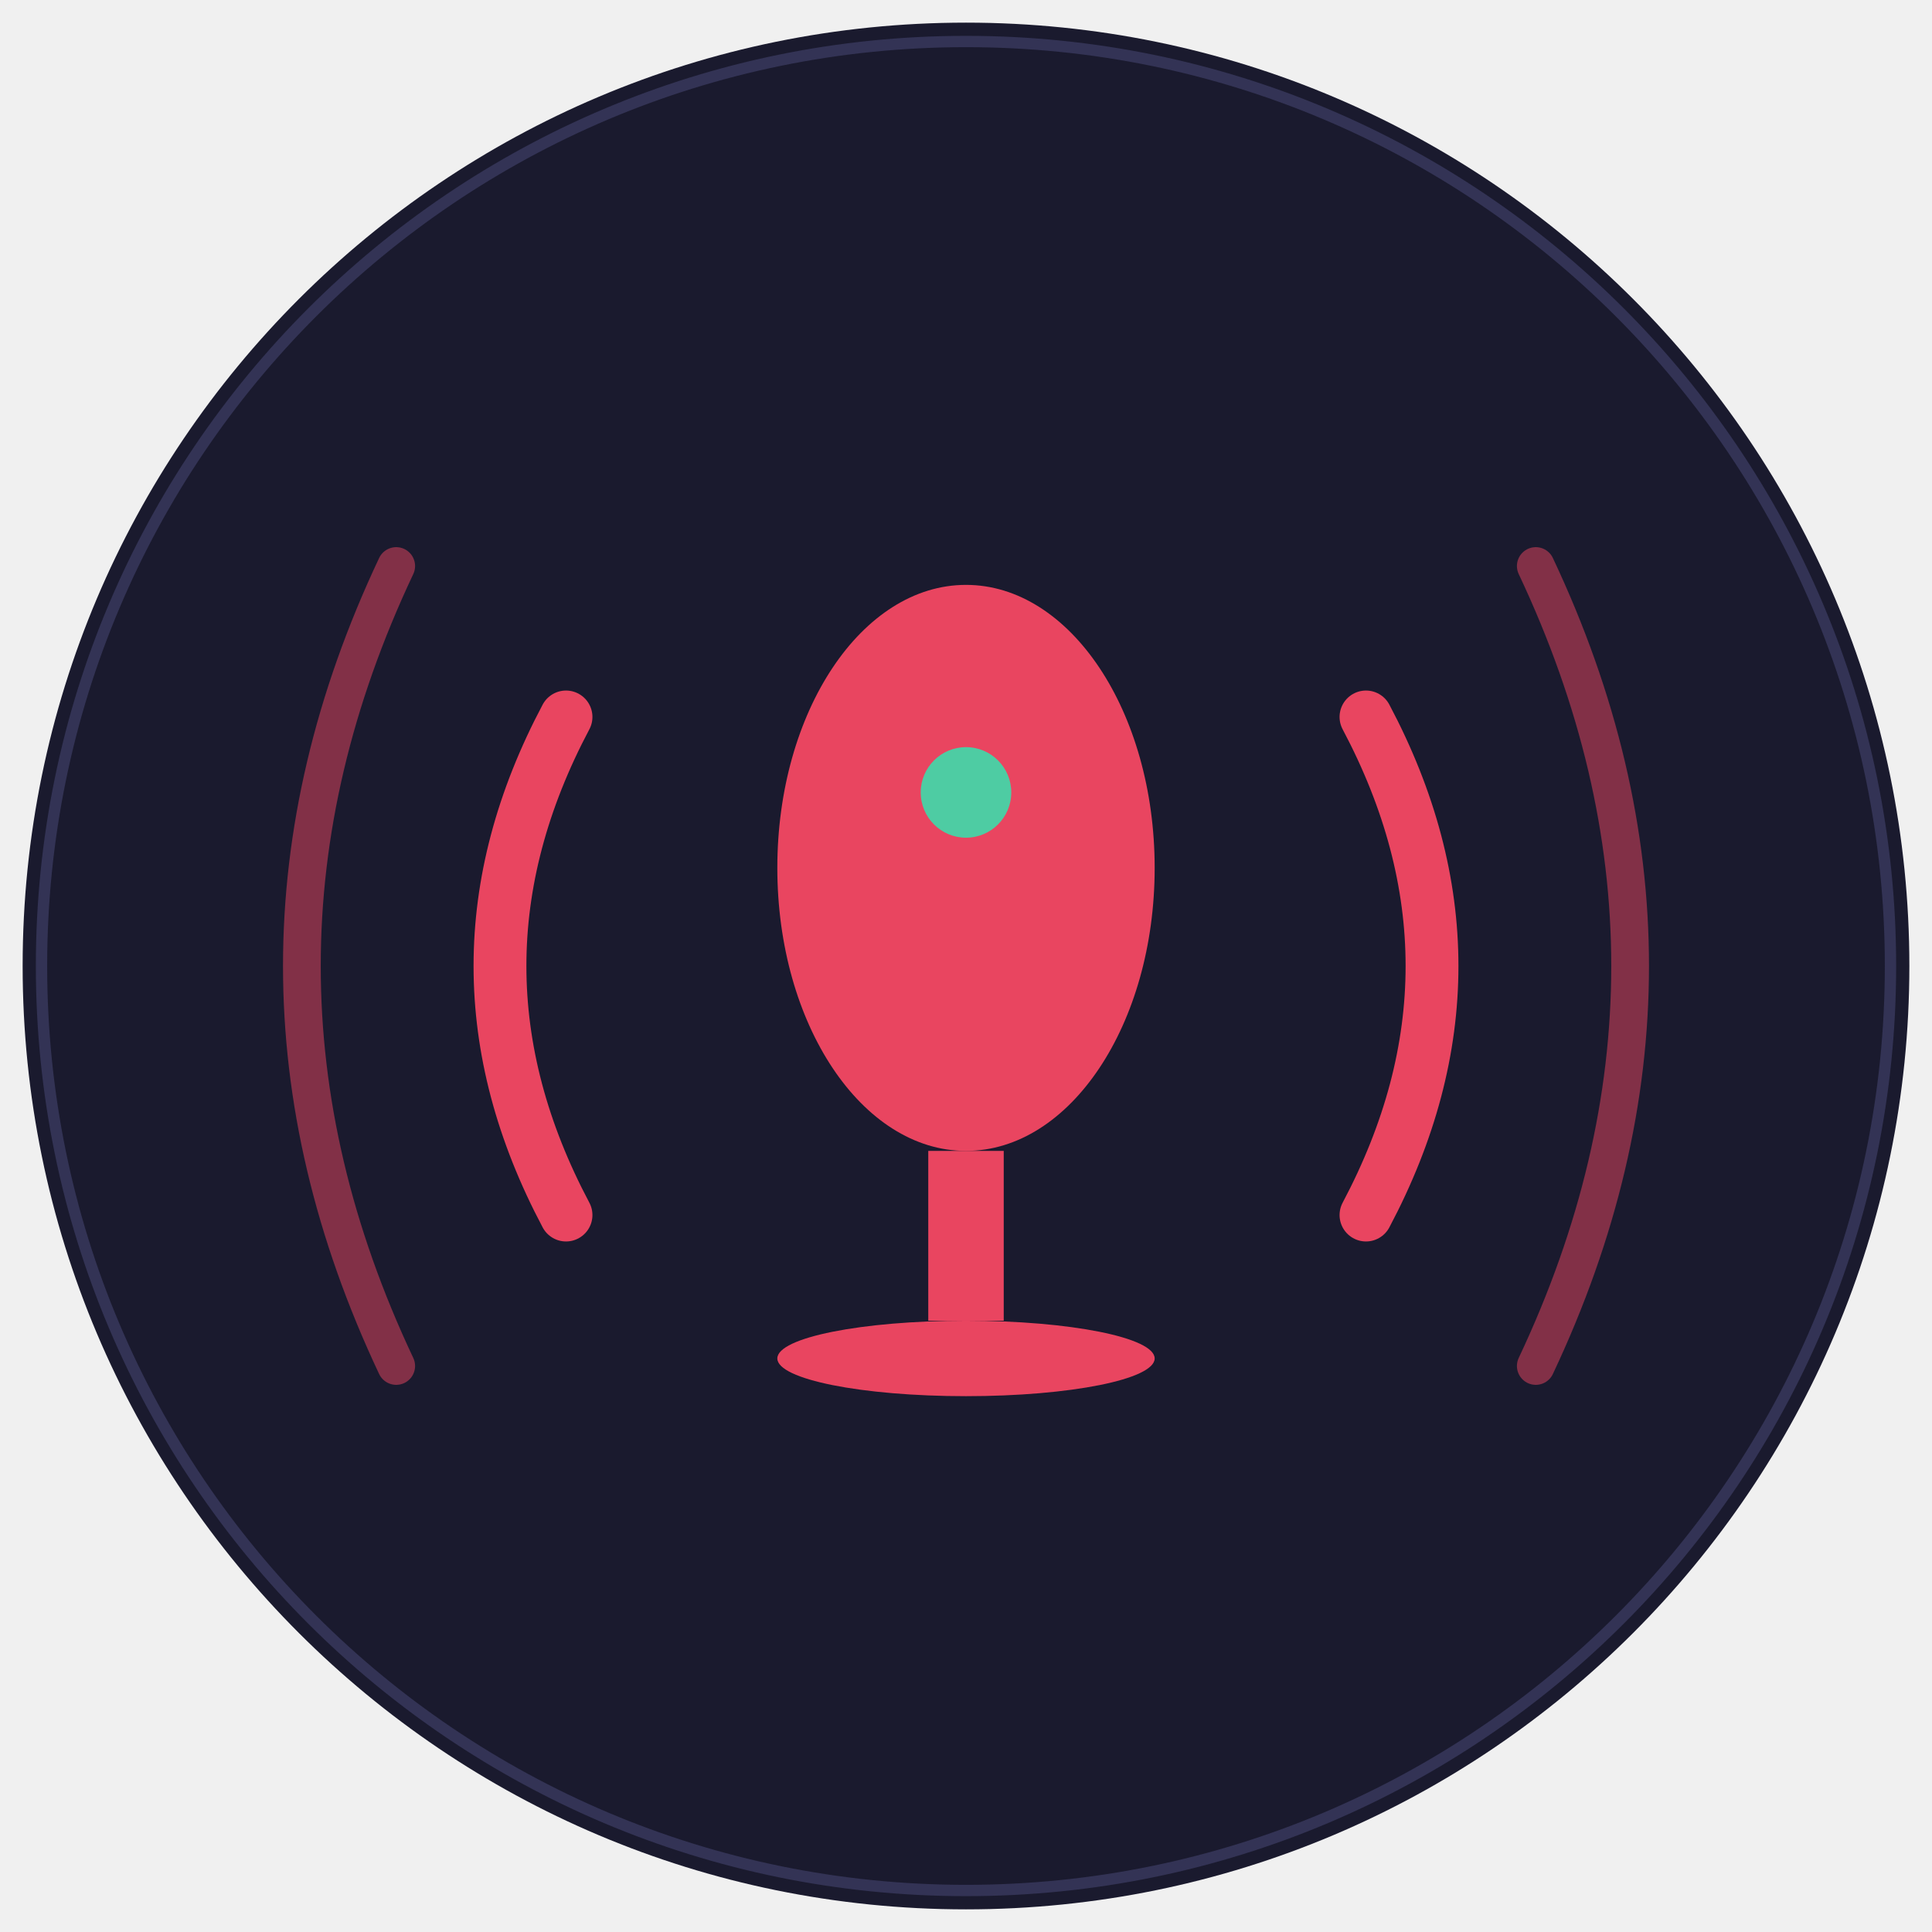
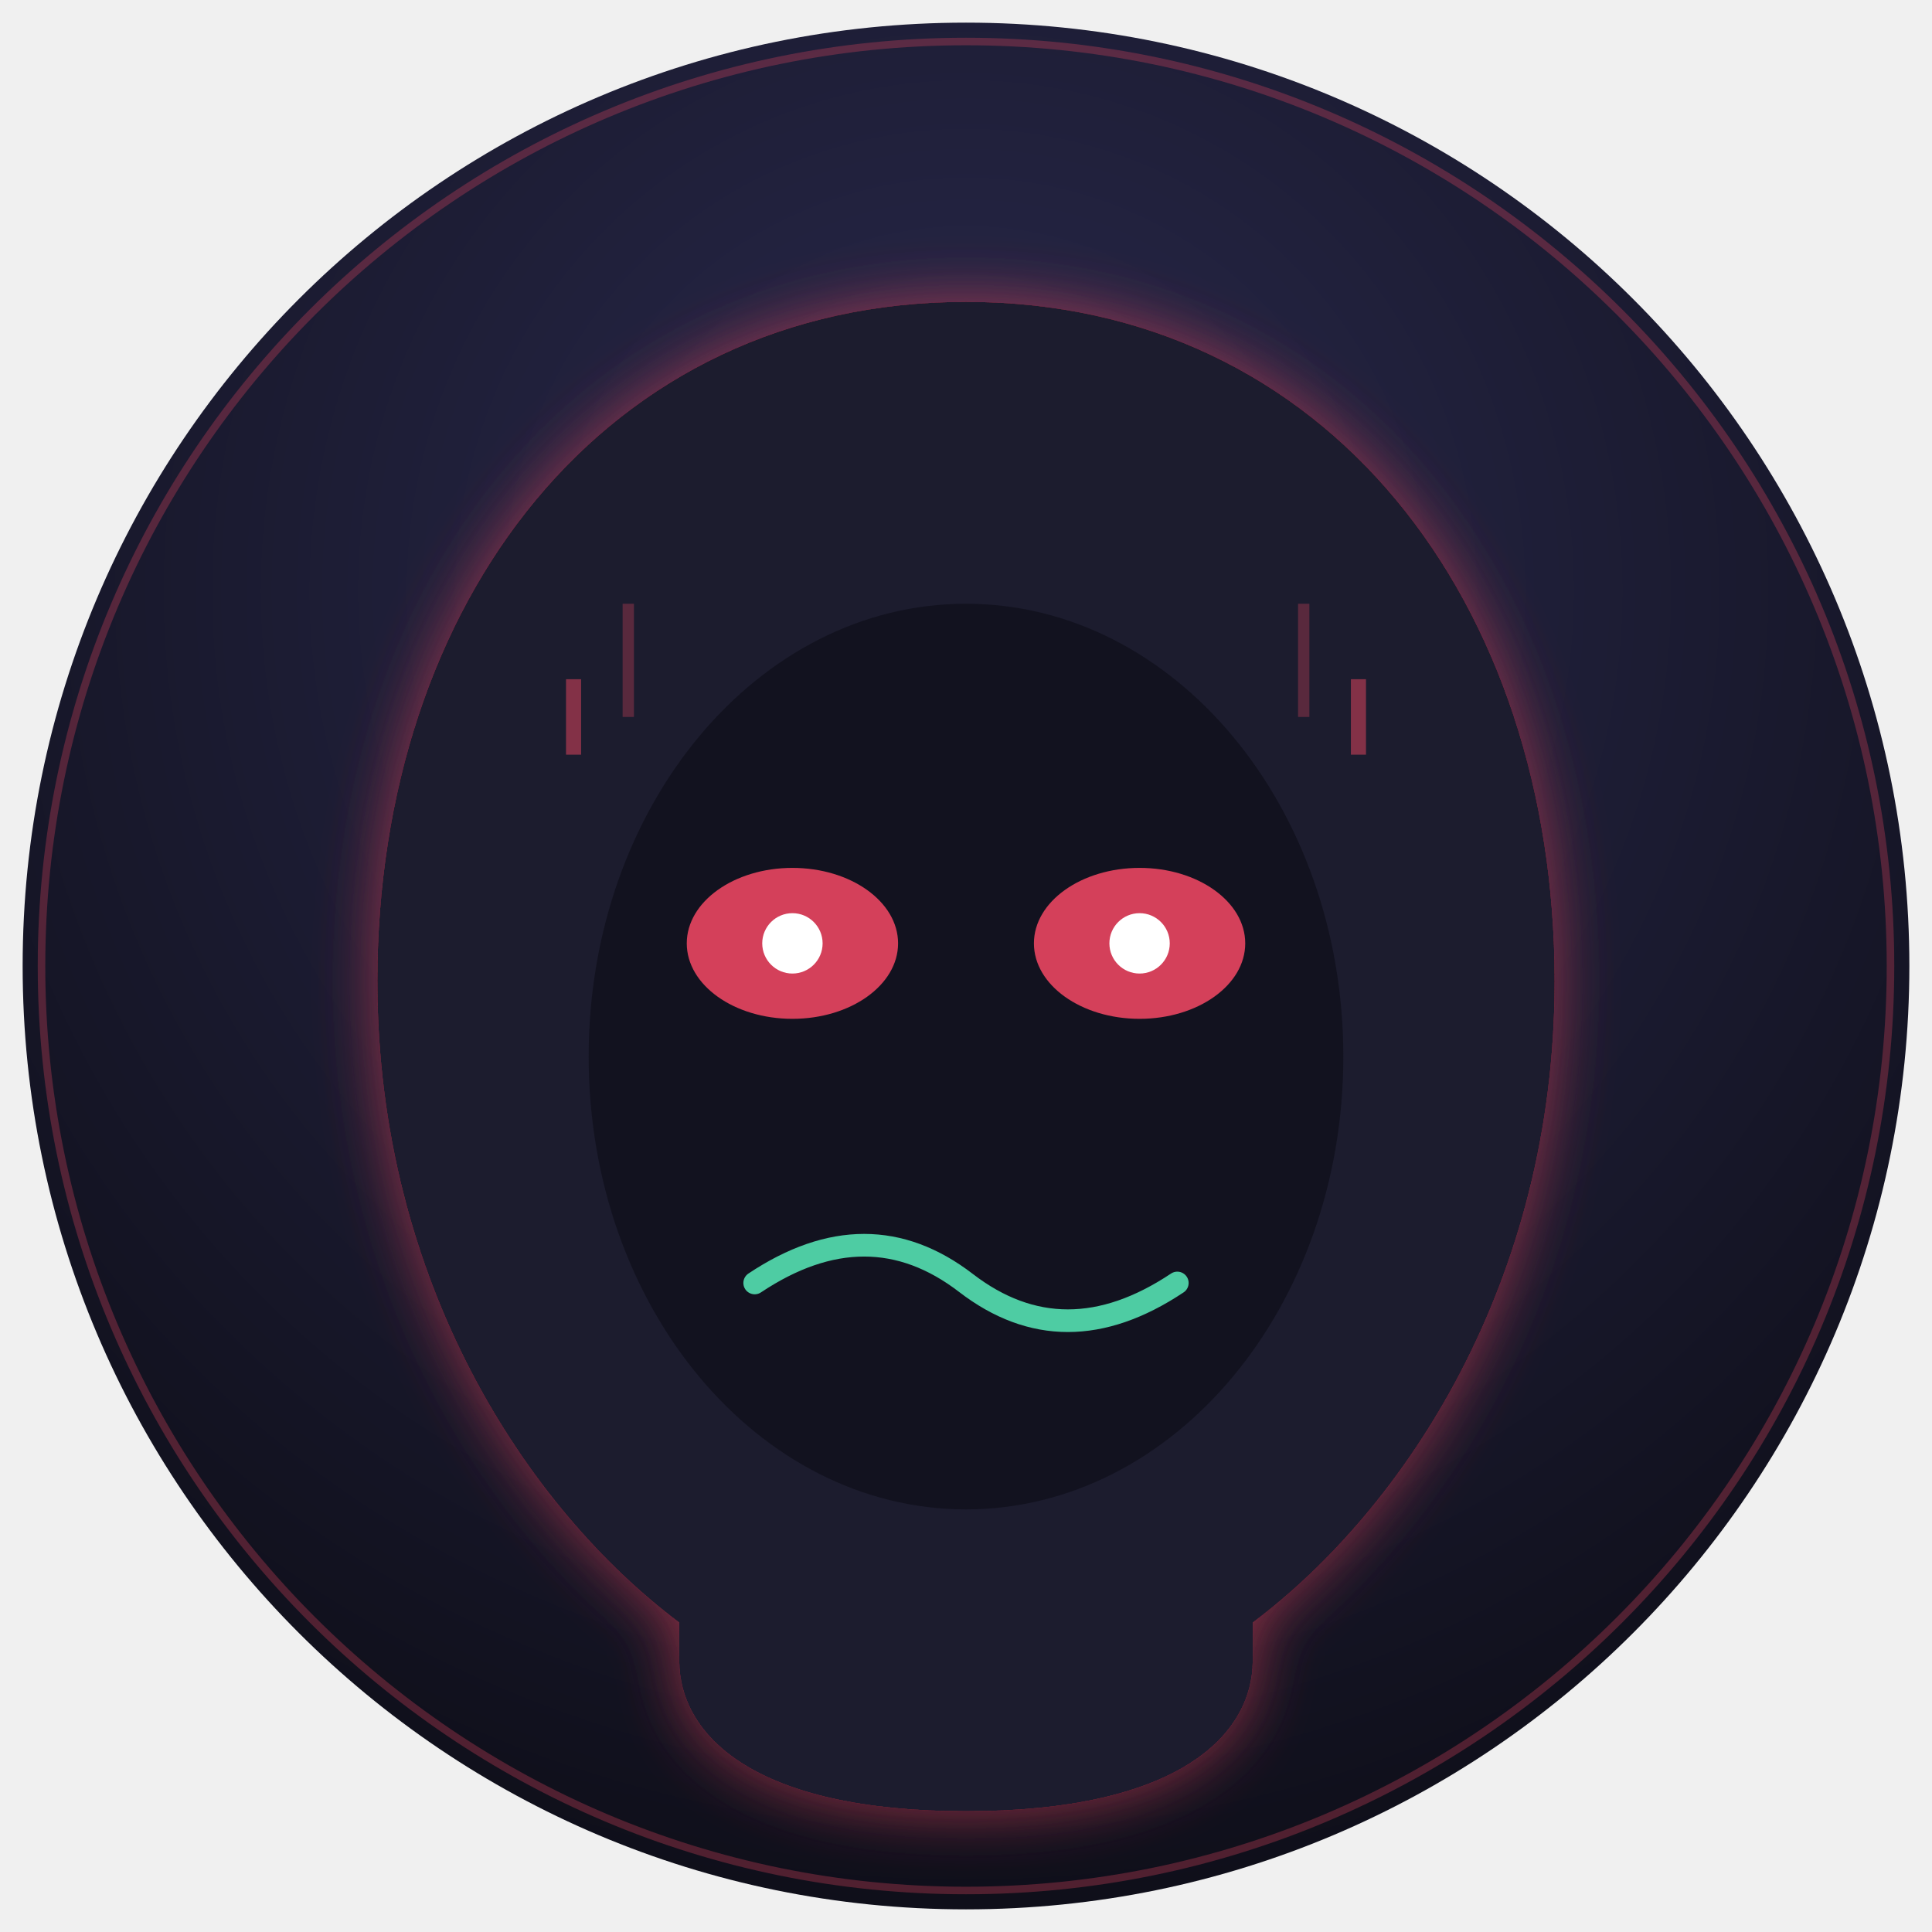
<svg xmlns="http://www.w3.org/2000/svg" viewBox="0 0 512 512">
-   <circle cx="256" cy="256" r="250" fill="#1a1a2e" />
-   <circle cx="256" cy="256" r="245" fill="none" stroke="#333355" stroke-width="3" />
-   <ellipse cx="256" cy="230" rx="50" ry="75" fill="#e94560" />
-   <rect x="246" y="305" width="20" height="45" fill="#e94560" />
-   <ellipse cx="256" cy="360" rx="50" ry="10" fill="#e94560" />
-   <path d="M150 190 Q115 256 150 322" fill="none" stroke="#e94560" stroke-width="14" stroke-linecap="round" />
-   <path d="M105 150 Q55 256 105 362" fill="none" stroke="#e94560" stroke-width="10" stroke-linecap="round" opacity="0.5" />
-   <path d="M362 190 Q397 256 362 322" fill="none" stroke="#e94560" stroke-width="14" stroke-linecap="round" />
-   <path d="M407 150 Q457 256 407 362" fill="none" stroke="#e94560" stroke-width="10" stroke-linecap="round" opacity="0.5" />
-   <circle cx="256" cy="210" r="12" fill="#4ecca3" />
+   <defs>
+     <radialGradient id="bg" cx="50%" cy="30%" r="70%">
+       <stop offset="0%" stop-color="#2a2a4e" />
+       <stop offset="100%" stop-color="#0f0f1a" />
+     </radialGradient>
+     <linearGradient id="glow" x1="0%" y1="0%" x2="100%" y2="100%">
+       <stop offset="0%" stop-color="#e94560" />
+       <stop offset="100%" stop-color="#ff6b8a" />
+     </linearGradient>
+     <filter id="shadow" x="-50%" y="-50%" width="200%" height="200%">
+       <feDropShadow dx="0" dy="0" stdDeviation="8" flood-color="#e94560" flood-opacity="0.6" />
+     </filter>
+   </defs>
+   <circle cx="256" cy="256" r="250" fill="url(#bg)" />
+   <circle cx="256" cy="256" r="245" fill="none" stroke="#e94560" stroke-width="2" opacity="0.3" />
+   <path d="M256 80            C160 80 100 160 100 260            C100 340 140 400 180 430            L180 440 C180 460 200 480 256 480            C312 480 332 460 332 440            L332 430 C372 400 412 340 412 260            C412 160 352 80 256 80Z" fill="#1a1a2e" filter="url(#shadow)" />
+   <ellipse cx="256" cy="280" rx="100" ry="120" fill="#12121f" />
+   <ellipse cx="210" cy="250" rx="28" ry="20" fill="#e94560" opacity="0.9" />
+   <ellipse cx="302" cy="250" rx="28" ry="20" fill="#e94560" opacity="0.9" />
+   <circle cx="210" cy="250" r="8" fill="#fff" />
+   <circle cx="302" cy="250" r="8" fill="#fff" />
+   <path d="M200 340 Q230 320 256 340 Q282 360 312 340" fill="none" stroke="#4ecca3" stroke-width="6" stroke-linecap="round" />
+   <rect x="150" y="180" width="4" height="20" fill="#e94560" opacity="0.5" />
+   <rect x="358" y="180" width="4" height="20" fill="#e94560" opacity="0.5" />
+   <rect x="165" y="160" width="3" height="30" fill="#e94560" opacity="0.3" />
+   <rect x="344" y="160" width="3" height="30" fill="#e94560" opacity="0.3" />
</svg>
